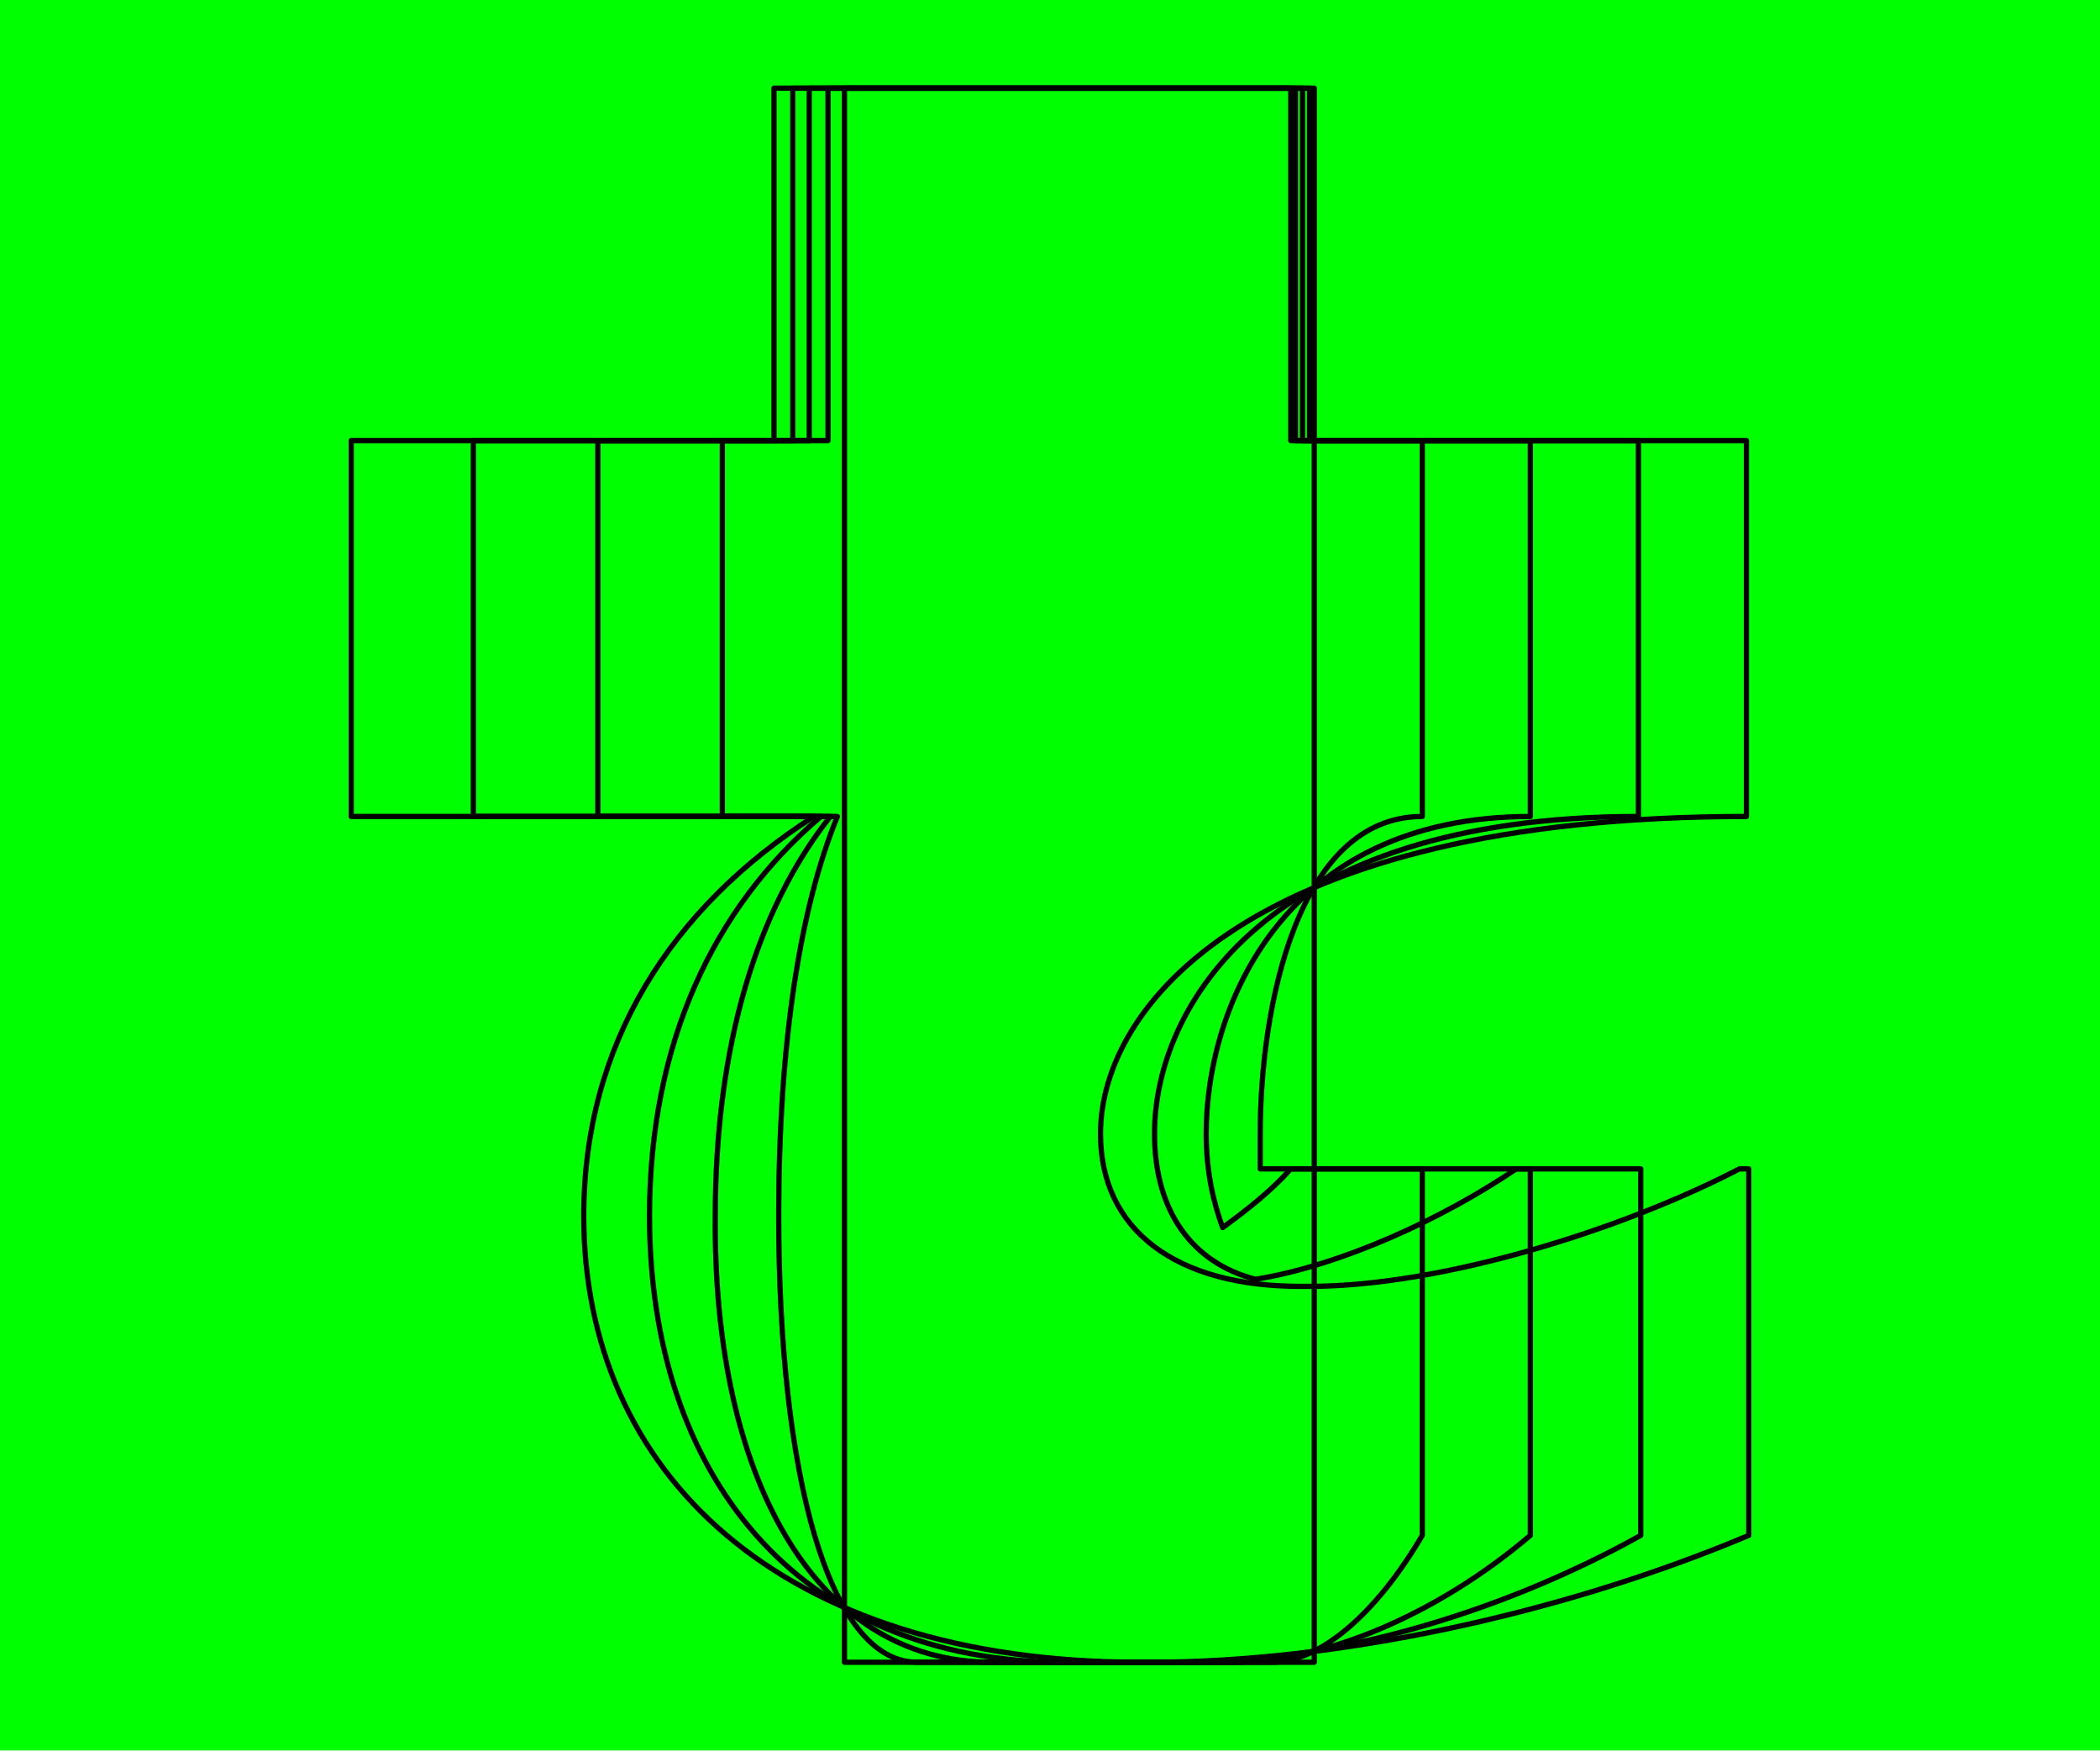
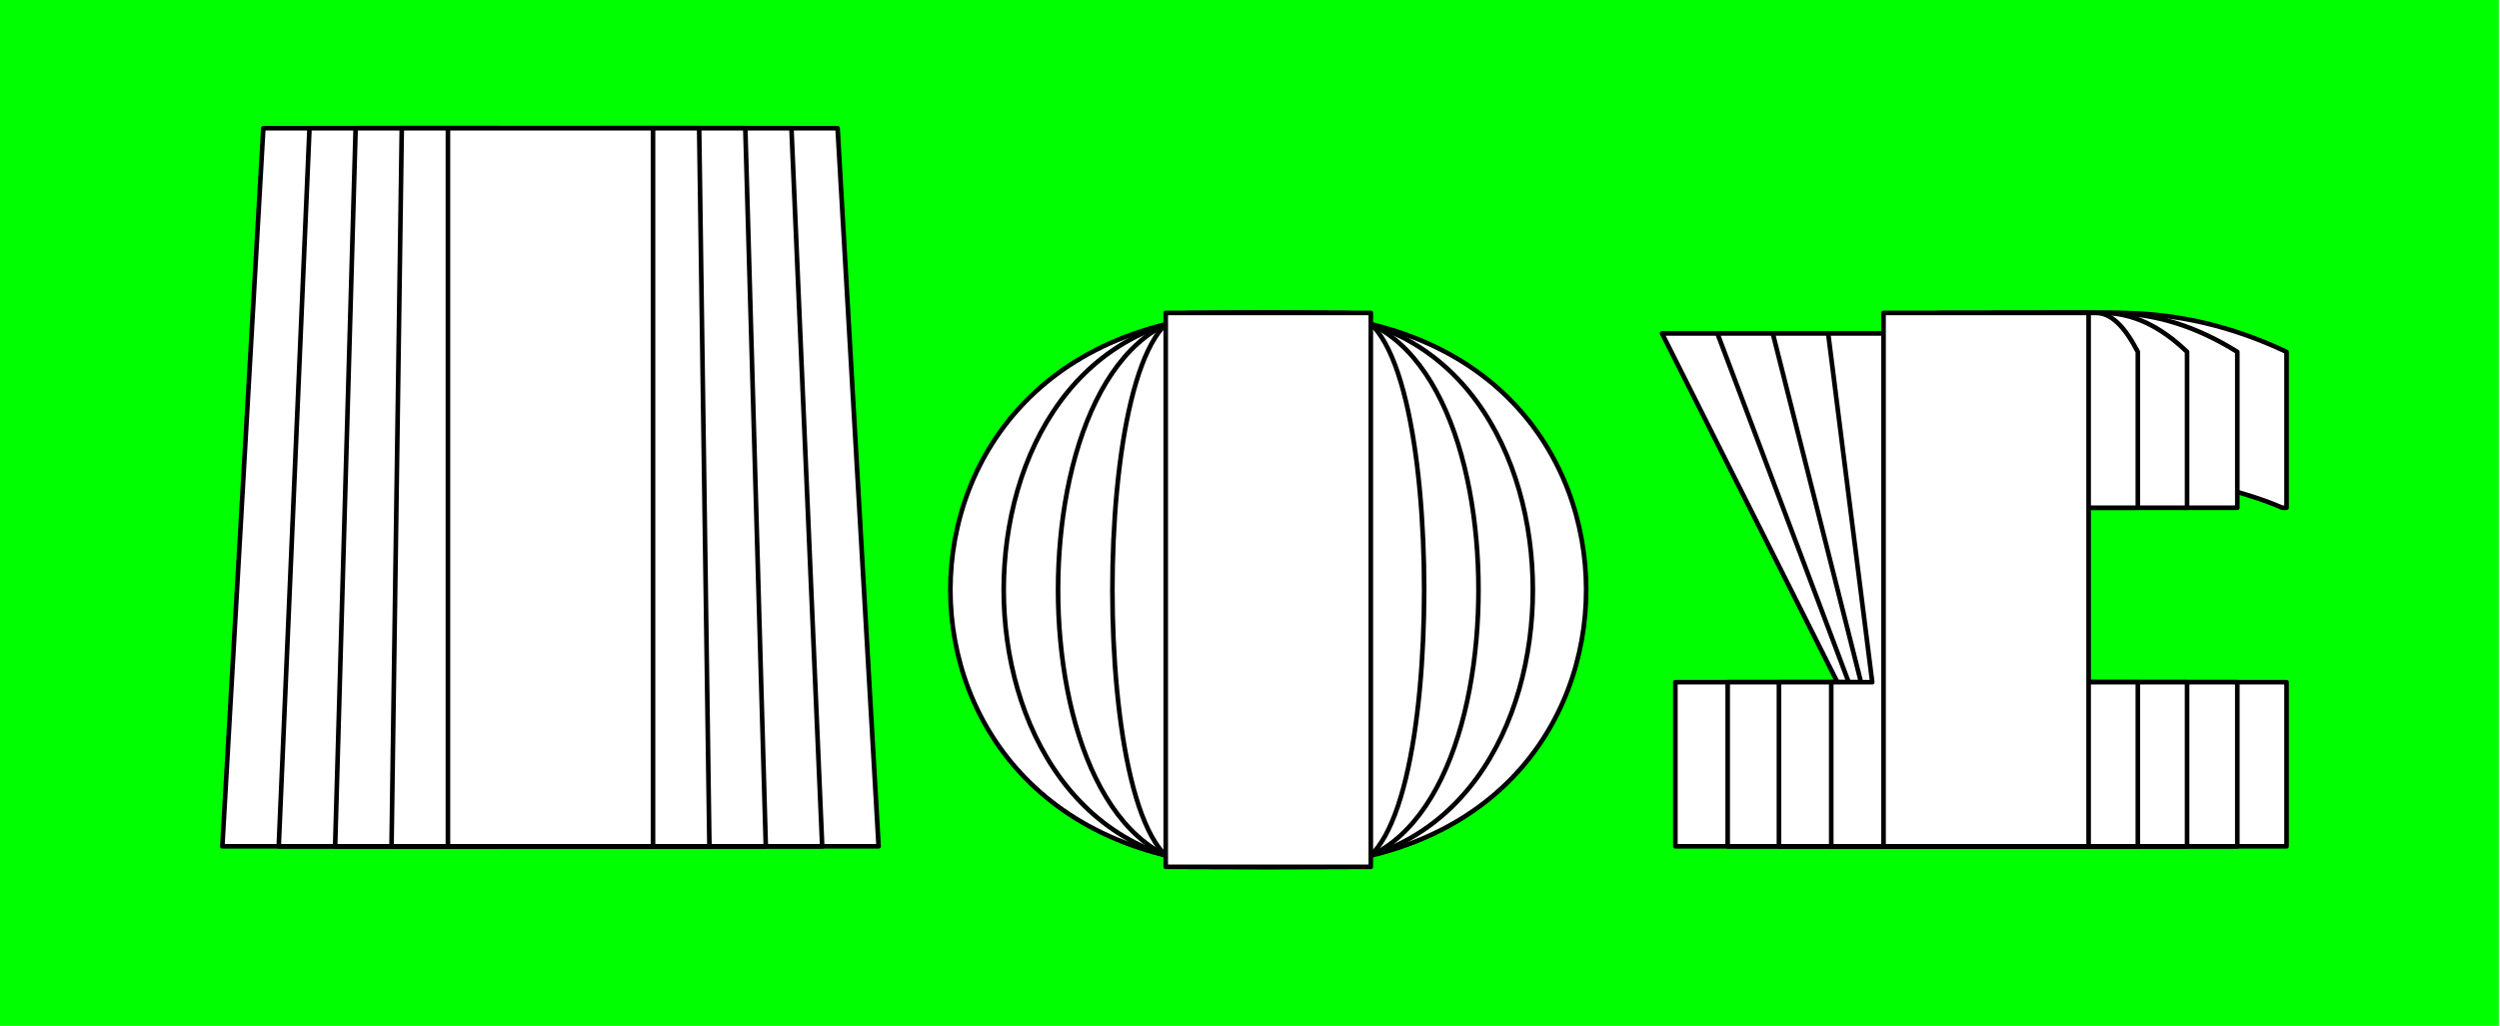
- <svg xmlns="http://www.w3.org/2000/svg" width="100%" height="100%" viewBox="0 0 1200 1000" version="1.1" xml:space="preserve" style="fill-rule:evenodd;clip-rule:evenodd;stroke-linejoin:round;stroke-miterlimit:2;">
-   <rect id="Artboard1" x="0" y="0" width="1200" height="1000" style="fill:none;" />
-   <clipPath id="_clip1">
-     <rect id="Artboard11" x="0" y="0" width="1200" height="1000" />
-   </clipPath>
-   <g clip-path="url(#_clip1)">
-     <rect x="-86.24" y="-83.928" width="1487.1" height="1320.07" style="fill:rgb(0,255,0);" />
-     <g transform="matrix(1.24699,0,0,1.24699,48.4708,-234.381)">
-       <rect x="348.106" y="228.343" width="215.27" height="721.156" style="fill:none;fill-rule:nonzero;stroke:black;stroke-width:2.41px;" />
-     </g>
-     <g transform="matrix(1.24699,0,0,1.24699,48.4708,-234.381)">
-       <path d="M662.401,723.465L552.613,723.465C544.002,733.152 533.239,741.763 521.399,750.373C517.093,738.534 513.864,724.541 513.864,707.319C513.864,649.196 549.384,562.012 662.401,562.012L662.401,389.796L557.995,389.796L557.995,228.343L331.961,228.343L331.961,389.796L235.089,389.796L235.089,562.012L341.648,562.012C308.281,603.99 288.907,666.418 288.907,744.992C287.83,862.314 333.037,949.498 415.916,949.498L525.704,949.498C567.682,949.498 619.347,927.971 662.401,891.375L662.401,723.465Z" style="fill:none;fill-rule:nonzero;stroke:black;stroke-width:2.41px;" />
-     </g>
-     <g transform="matrix(1.24699,0,0,1.24699,48.4708,-234.381)">
-       <path d="M612.889,723.465L538.62,723.465L538.62,707.319C538.62,649.196 555.842,562.012 612.889,562.012L612.889,389.796L561.224,389.796L561.224,228.343L340.572,228.343L340.572,389.796L292.136,389.796L292.136,562.012L344.877,562.012C327.655,603.99 317.968,666.418 317.968,744.992C317.968,862.314 340.572,949.498 381.473,949.498L544.002,949.498C565.529,949.498 591.362,927.971 612.889,891.375L612.889,723.465Z" style="fill:none;fill-rule:nonzero;stroke:black;stroke-width:2.41px;" />
-     </g>
-     <g transform="matrix(1.24699,0,0,1.24699,48.4708,-234.381)">
-       <path d="M712.989,723.465L655.943,723.465C622.576,746.068 576.293,767.595 536.468,774.053C507.406,766.519 490.185,742.839 490.185,707.319C490.185,649.196 541.849,562.012 711.913,562.012L711.913,389.796L554.766,389.796L554.766,228.343L324.426,228.343L324.426,389.796L178.043,389.796L178.043,562.012L337.343,562.012C287.83,603.99 258.769,666.418 258.769,744.992C258.769,862.314 325.503,949.498 449.283,949.498L506.33,949.498C569.835,949.498 647.332,927.971 712.989,891.375L712.989,723.465Z" style="fill:none;fill-rule:nonzero;stroke:black;stroke-width:2.41px;" />
-     </g>
-     <g transform="matrix(1.24699,0,0,1.24699,48.4708,-234.381)">
-       <path d="M762.501,723.465L758.196,723.465C704.379,751.45 621.499,777.282 561.224,777.282L556.918,777.282C499.872,777.282 465.428,751.45 465.428,707.319C465.428,649.196 534.315,562.012 761.425,562.012L761.425,389.796L552.613,389.796L552.613,228.343L315.816,228.343L315.816,389.796L122.072,389.796L122.072,562.012L334.114,562.012C268.456,603.99 228.631,666.418 228.631,744.992C228.631,862.314 317.968,949.498 483.726,949.498L488.032,949.498C573.064,949.498 675.317,927.971 762.501,891.375L762.501,723.465Z" style="fill:none;fill-rule:nonzero;stroke:black;stroke-width:2.41px;" />
+ <svg xmlns="http://www.w3.org/2000/svg" width="100%" height="100%" viewBox="0 0 2437 1000" version="1.1" xml:space="preserve" style="fill-rule:evenodd;clip-rule:evenodd;stroke-linejoin:round;stroke-miterlimit:2;">
+   <g id="t" transform="matrix(2.03069,0,0,1,0,0)">
+     <rect x="0" y="0" width="1200" height="1000" style="fill:none;" />
+     <clipPath id="_clip1">
+       <rect x="0" y="0" width="1200" height="1000" />
+     </clipPath>
+     <g clip-path="url(#_clip1)">
+       <g transform="matrix(1.24479,0,0,1,7.78001,0)">
+         <rect x="-86.24" y="-83.928" width="1487.1" height="1320.07" style="fill:rgb(0,255,0);" />
+       </g>
+       <g transform="matrix(0.287258,0,0,1,-19.9207,-5.2433)">
+         <g transform="matrix(2.1377,0,0,1.24699,220.679,-326.932)">
+           <path d="M616.31,927.971L584.233,366.621L439.084,366.621L359.693,561.49L278.698,366.621L135.153,366.621L103.076,927.971L278.698,927.971L278.698,664.939L309.974,737.112L406.205,737.112L439.084,664.939L439.084,927.971L616.31,927.971Z" style="fill:white;fill-rule:nonzero;stroke:black;stroke-width:3.61px;" />
+           <path d="M922.647,944.01C1096.66,944.01 1169.64,831.74 1169.64,727.489C1169.64,623.239 1096.66,510.969 922.647,510.969L919.439,510.969C747.025,510.969 672.445,623.239 672.445,727.489C672.445,831.74 747.025,944.01 919.439,944.01L922.647,944.01ZM919.439,815.701C880.947,815.701 848.87,786.832 848.87,727.489C848.87,668.147 880.947,639.277 919.439,639.277L922.647,639.277C958.734,639.277 993.217,666.543 993.217,727.489C993.217,788.436 958.734,815.701 922.647,815.701L919.439,815.701Z" style="fill:white;fill-rule:nonzero;stroke:black;stroke-width:3.61px;" />
+           <path d="M1717.36,927.971L1717.36,799.663L1539.33,799.663C1523.29,769.991 1512.06,734.707 1512.06,709.847C1512.06,668.949 1542.54,639.277 1601.88,639.277L1605.09,639.277C1636.36,639.277 1682.88,649.702 1714.15,663.335L1717.36,663.335L1717.36,541.442C1674.86,521.394 1631.55,510.969 1585.04,510.969L1581.03,510.969C1524.09,510.969 1478.38,527.007 1443.1,567.104L1439.89,567.104L1422.25,527.007L1228.98,527.007L1366.11,799.663L1239.41,799.663L1239.41,927.971L1717.36,927.971Z" style="fill:white;fill-rule:nonzero;stroke:black;stroke-width:3.61px;" />
+         </g>
+         <g transform="matrix(2.1377,0,0,1.24699,220.679,-326.932)">
+           <path d="M572.204,927.971L548.146,366.621L398.988,366.621L359.693,496.534L318.795,366.621L171.24,366.621L147.182,927.971L318.795,927.971L318.795,737.112L398.988,737.112L398.988,927.971L572.204,927.971Z" style="fill:white;fill-rule:nonzero;stroke:black;stroke-width:3.61px;" />
+           <path d="M941.893,944.01C1072.61,944.01 1127.94,831.74 1127.94,727.489C1127.94,623.239 1072.61,510.969 941.893,510.969L900.193,510.969C770.281,510.969 714.146,623.239 714.146,727.489C714.146,831.74 771.083,944.01 899.391,944.01L941.893,944.01ZM887.362,727.489C887.362,681.779 901.797,654.514 921.043,644.089C940.289,654.514 954.724,680.977 954.724,727.489C954.724,774.001 939.487,800.465 921.043,810.89C901.797,800.465 887.362,773.199 887.362,727.489Z" style="fill:white;fill-rule:nonzero;stroke:black;stroke-width:3.61px;" />
+           <path d="M1678.87,927.971L1678.87,799.663L1544.94,799.663C1532.91,769.991 1524.89,735.509 1524.89,709.847C1524.89,674.562 1540.93,648.098 1573.81,640.881C1594.66,644.891 1618.72,652.91 1636.36,663.335L1678.87,663.335L1678.87,541.442C1646.79,521.394 1613.91,510.969 1579.43,510.969L1536.12,510.969C1507.25,510.969 1481.59,518.186 1460.74,535.828L1457.53,527.007L1272.29,527.007L1374.93,799.663L1280.31,799.663L1280.31,927.971L1678.87,927.971Z" style="fill:white;fill-rule:nonzero;stroke:black;stroke-width:3.61px;" />
+         </g>
+         <g transform="matrix(2.1377,0,0,1.24699,220.679,-326.932)">
+           <path d="M528.098,927.971L512.06,366.621L207.327,366.621L191.288,927.971L528.098,927.971Z" style="fill:white;fill-rule:nonzero;stroke:black;stroke-width:3.61px;" />
+           <path d="M961.941,944.01C1049.35,944.01 1085.44,831.74 1085.44,727.489C1085.44,623.239 1049.35,510.969 961.941,510.969L880.145,510.969C794.338,510.969 756.648,623.239 756.648,727.489C756.648,831.74 794.338,944.01 880.145,944.01L961.941,944.01Z" style="fill:white;fill-rule:nonzero;stroke:black;stroke-width:3.61px;" />
+           <path d="M1639.57,927.971L1639.57,799.663L1551.36,799.663C1543.34,769.991 1536.92,737.112 1536.92,709.847C1536.92,688.195 1541.74,669.75 1549.76,656.92C1552.96,659.325 1555.37,660.929 1557.77,663.335L1639.57,663.335L1639.57,541.442C1618.72,521.394 1597.07,510.969 1573.81,510.969L1492.02,510.969C1475.98,510.969 1462.35,515.78 1449.51,527.007L1315.59,527.007L1384.56,799.663L1320.4,799.663L1320.4,927.971L1639.57,927.971Z" style="fill:white;fill-rule:nonzero;stroke:black;stroke-width:3.61px;" />
+         </g>
+         <g transform="matrix(2.1377,0,0,1.24699,220.679,-326.932)">
+           <path d="M483.992,927.971L475.973,366.621L243.414,366.621L235.394,927.971L483.992,927.971Z" style="fill:white;fill-rule:nonzero;stroke:black;stroke-width:3.61px;" />
+           <path d="M981.188,944.01C1025.29,944.01 1042.94,831.74 1042.94,727.489C1042.94,623.239 1025.29,510.969 981.99,510.969L860.097,510.969C817.594,510.969 799.15,623.239 799.15,727.489C799.15,831.74 817.594,944.01 860.097,944.01L981.188,944.01Z" style="fill:white;fill-rule:nonzero;stroke:black;stroke-width:3.61px;" />
+           <path d="M1601.08,927.971L1601.08,799.663L1556.97,799.663C1552.96,769.991 1549.76,737.914 1549.76,709.847C1549.76,691.402 1551.36,675.364 1554.57,663.335L1601.08,663.335L1601.08,541.442C1590.65,521.394 1580.23,510.969 1568.2,510.969L1447.11,510.969C1439.09,510.969 1431.87,515.78 1426.26,527.007L1358.9,527.007L1393.38,799.663L1361.3,799.663L1361.3,927.971L1601.08,927.971Z" style="fill:white;fill-rule:nonzero;stroke:black;stroke-width:3.61px;" />
+         </g>
+         <g transform="matrix(2.1377,0,0,1.24699,220.679,-326.932)">
+           <rect x="279.5" y="366.621" width="160.386" height="561.35" style="fill:white;fill-rule:nonzero;stroke:black;stroke-width:3.61px;" />
+           <rect x="840.85" y="510.969" width="160.386" height="433.041" style="fill:white;fill-rule:nonzero;stroke:black;stroke-width:3.61px;" />
+           <rect x="1402.2" y="510.969" width="160.386" height="417.003" style="fill:white;fill-rule:nonzero;stroke:black;stroke-width:3.61px;" />
+         </g>
+       </g>
    </g>
  </g>
</svg>
